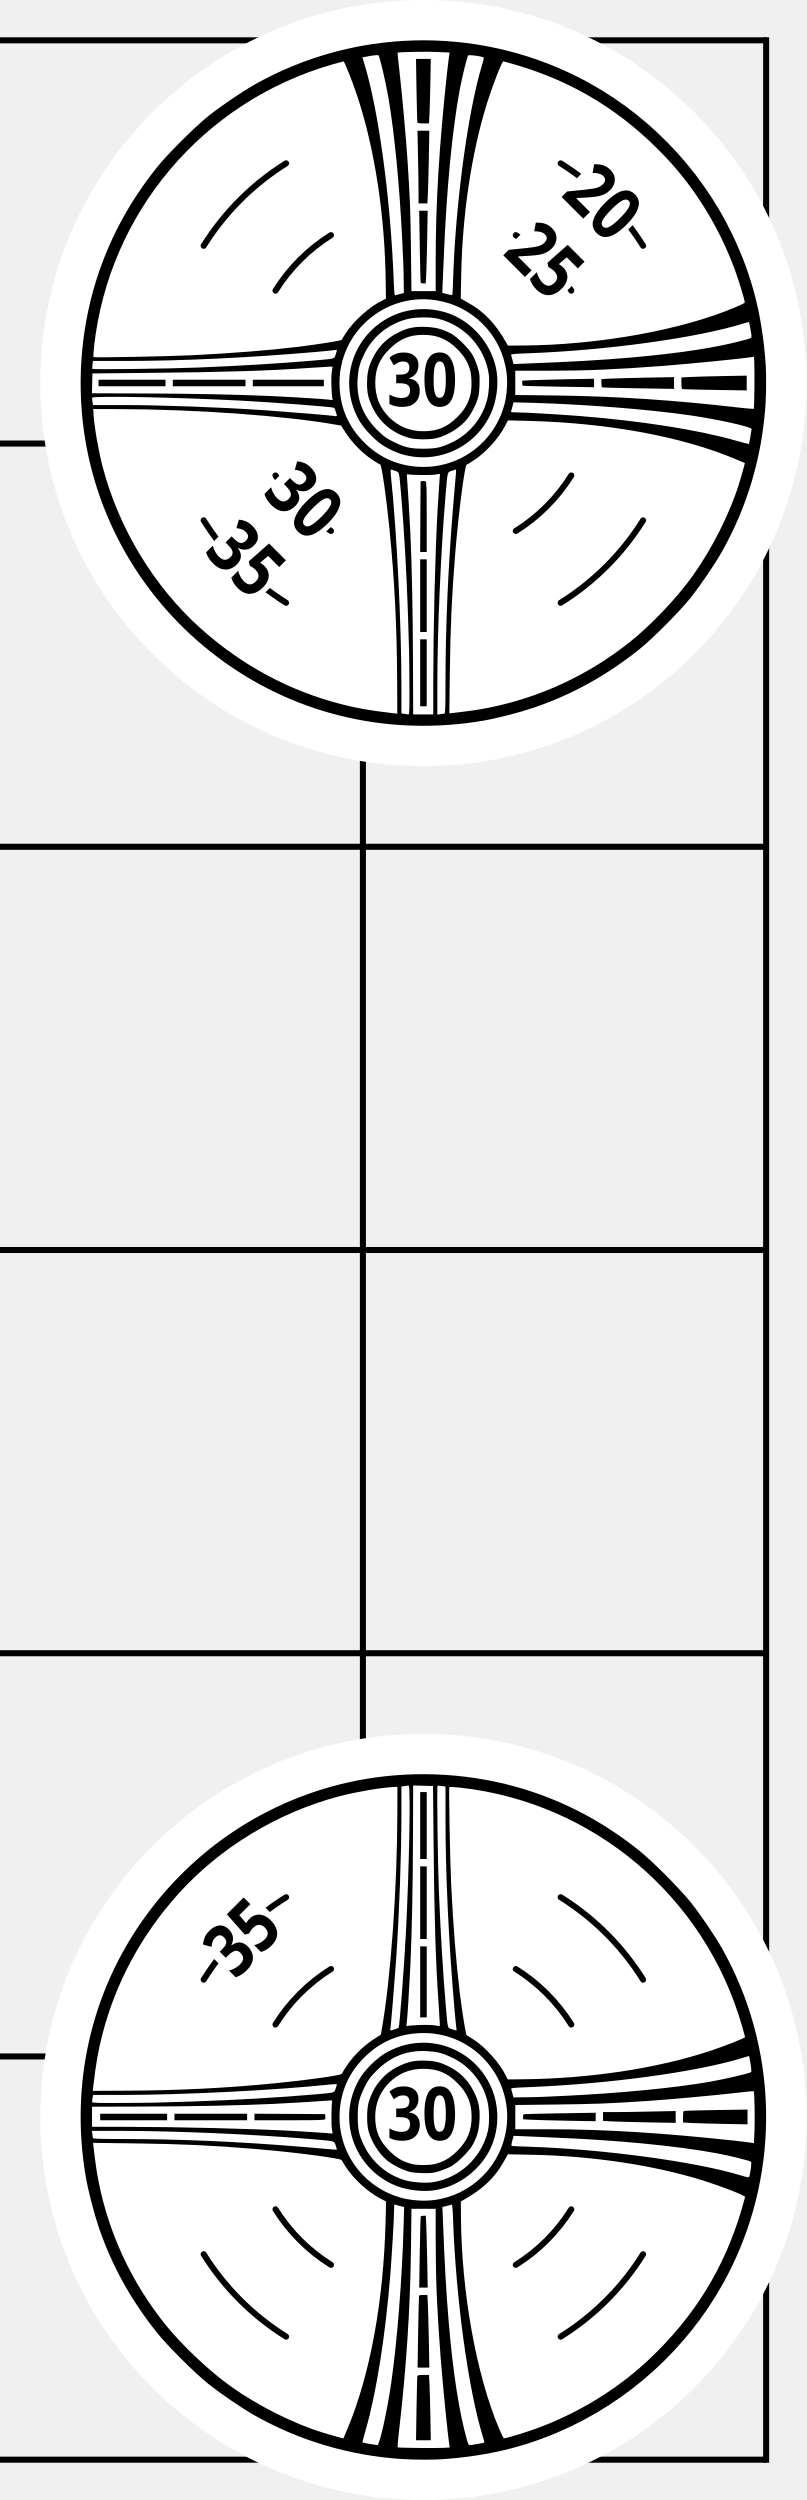
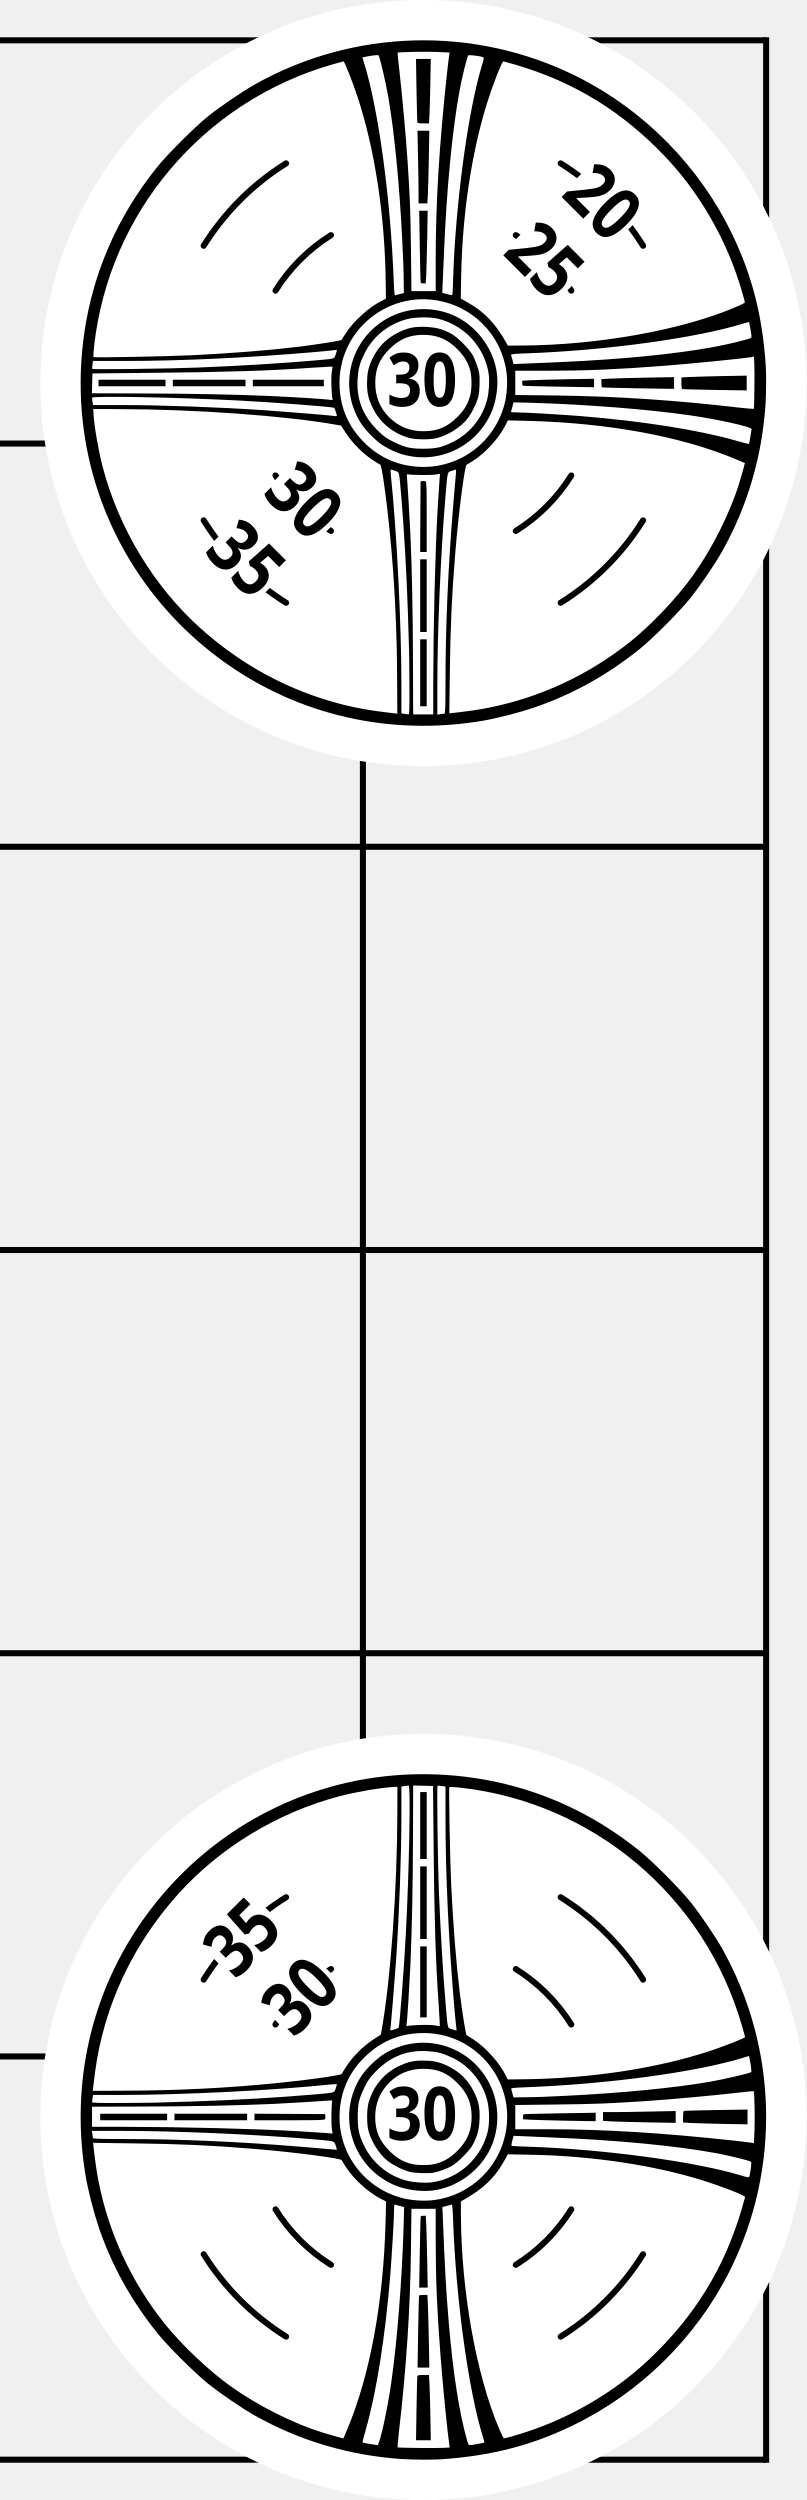
<svg xmlns="http://www.w3.org/2000/svg" xmlns:xlink="http://www.w3.org/1999/xlink" width="200mm" height="620mm" viewBox="0 0 200 620" version="1.1" id="svg8">
  <defs id="defs2" />
  <g id="layer1" transform="translate(0,323)">
    <path style="fill:none;stroke:#000000;stroke-width:1.5;stroke-linecap:butt;stroke-linejoin:miter;stroke-miterlimit:4;stroke-dasharray:none;stroke-opacity:1" d="M 0,287 H 190" id="path3016" />
    <use x="0" y="0" xlink:href="#path3016" id="use3018" transform="translate(0,-100)" width="100%" height="100%" />
    <use x="0" y="0" xlink:href="#path3016" id="use3020" transform="translate(0,-200)" width="100%" height="100%" />
    <use x="0" y="0" xlink:href="#path3016" id="use3022" transform="translate(0,-300)" width="100%" height="100%" />
    <use x="0" y="0" xlink:href="#path3016" id="use3024" transform="translate(0,-400)" width="100%" height="100%" />
    <use x="0" y="0" xlink:href="#path3016" id="use3026" transform="translate(0,-500)" width="100%" height="100%" />
    <use x="0" y="0" xlink:href="#path3016" id="use3028" transform="translate(0,-600)" width="100%" height="100%" />
    <path style="fill:none;stroke:#000000;stroke-width:1.5;stroke-linecap:butt;stroke-linejoin:miter;stroke-miterlimit:4;stroke-dasharray:none;stroke-opacity:1" d="M 190,-313.75 V 287.75" id="path3030" />
    <use x="0" y="0" xlink:href="#path3030" id="use3032" transform="translate(-100)" width="100%" height="100%" />
    <circle style="opacity:1;fill:#ffffff;fill-opacity:1;fill-rule:nonzero;stroke:none;stroke-width:2;stroke-linecap:round;stroke-linejoin:round;stroke-miterlimit:4;stroke-dasharray:none;stroke-dashoffset:0;stroke-opacity:1;paint-order:markers stroke fill" id="path17" cx="105" cy="-228" r="95" />
    <use x="0" y="0" xlink:href="#path17" id="use3040" transform="translate(0,430)" width="100%" height="100%" />
    <path id="path354" style="fill:#000000;stroke:none;stroke-width:0.035" d="m 32.74,-228.825 h -8.3 v 0.81 0.81 h 8.3 8.3 v -0.81 -0.81 z m 19.131,0 h -9.009 v 0.81 0.81 h 9.009 9.009 v -0.81 -0.81 z m 19.637,0 h -8.806 v 0.81 0.81 h 8.806 8.806 v -0.81 -0.81 z m 33.505,64.378 h -0.81 v 8.3 8.3 h 0.81 0.81 v -8.3 -8.3 z m 0,-19.84 h -0.81 v 9.009 9.009 h 0.81 0.81 v -9.009 -9.009 z m 0.526,-19.354 c -0.162,-0.061 -0.506,-0.081 -0.769,-0.041 l -0.466,0.061 -0.061,8.766 -0.04,8.746 h 0.81 0.81 v -8.705 c 0,-7.369 -0.041,-8.725 -0.283,-8.827 z m -0.526,-67.091 h -1.053 l 0.142,8.867 c 0.081,4.859 0.182,8.908 0.243,9.009 0.041,0.081 0.344,0.142 0.668,0.142 h 0.567 l 0.121,-2.065 c 0.061,-1.154 0.162,-5.203 0.243,-9.009 l 0.121,-6.944 z m -0.02,-19.84 h -1.458 l 0.121,5.932 c 0.081,3.239 0.142,7.308 0.142,9.009 v 3.077 h 1.093 1.093 l 0.121,-2.065 c 0.061,-1.154 0.162,-5.203 0.243,-9.009 l 0.121,-6.944 z m 0.02,-17.815 h -1.842 l 0.121,7.754 c 0.081,4.251 0.162,7.855 0.223,7.997 0.041,0.162 0.526,0.243 1.478,0.243 h 1.397 l 0.121,-2.267 c 0.061,-1.255 0.162,-4.859 0.223,-7.997 l 0.101,-5.729 z m 13.827,77.942 c -0.162,-1.053 -0.931,-3.178 -1.539,-4.353 -0.85,-1.62 -3.887,-4.656 -5.507,-5.507 -2.146,-1.113 -3.624,-1.498 -6.175,-1.62 -2.814,-0.121 -4.413,0.202 -6.782,1.356 -2.976,1.458 -5.081,3.583 -6.499,6.58 -0.992,2.065 -1.296,3.543 -1.316,5.972 0,2.49 0.324,3.907 1.417,6.175 1.761,3.685 5.122,6.418 9.232,7.49 1.599,0.405 5.081,0.405 6.681,0 2.794,-0.729 5.81,-2.632 7.49,-4.717 1.154,-1.437 2.409,-3.988 2.814,-5.709 0.283,-1.215 0.385,-4.413 0.182,-5.668 z m -2.186,5.365 c -0.567,2.207 -1.458,3.725 -3.219,5.486 -2.51,2.51 -4.94,3.543 -8.422,3.543 -3.34,0 -6.175,-1.154 -8.503,-3.462 -2.328,-2.348 -3.442,-5.081 -3.442,-8.523 0,-3.502 0.992,-5.871 3.523,-8.402 2.47,-2.47 4.98,-3.523 8.381,-3.523 3.421,0 5.992,1.073 8.442,3.543 1.721,1.721 2.652,3.28 3.219,5.385 0.385,1.458 0.405,4.454 0.02,5.952 z m 6.559,-5.446 c -0.749,-5.547 -4.373,-10.79 -9.373,-13.584 -5.041,-2.814 -11.56,-2.976 -16.823,-0.425 -9.798,4.778 -13.361,16.702 -7.774,26.075 1.113,1.883 3.725,4.596 5.628,5.851 9.454,6.195 22.087,2.531 26.865,-7.814 1.316,-2.834 1.923,-6.944 1.478,-10.102 z m -2.409,6.66 c -1.154,4.535 -4.393,8.503 -8.604,10.527 -2.733,1.336 -3.988,1.599 -7.187,1.62 -3.3,0 -4.494,-0.283 -7.491,-1.741 -1.822,-0.911 -2.348,-1.296 -3.968,-2.895 -3.543,-3.543 -5.142,-7.592 -4.879,-12.471 0.142,-2.612 0.506,-4.008 1.66,-6.377 2.045,-4.251 5.891,-7.389 10.527,-8.624 2.146,-0.567 5.851,-0.628 7.895,-0.101 6.499,1.66 11.418,7.025 12.43,13.584 0.263,1.68 0.101,4.616 -0.385,6.478 z m 19.698,-5.081 c -3.765,0.081 -7.774,0.182 -8.908,0.243 l -2.085,0.121 v 0.567 c 0,0.324 0.061,0.628 0.162,0.668 0.081,0.061 4.089,0.162 8.908,0.243 l 8.746,0.142 v -1.053 -1.053 z m 19.941,-0.405 c -3.705,0.081 -7.774,0.182 -9.009,0.243 l -2.288,0.121 v 0.972 c 0,0.547 0.061,1.032 0.162,1.073 0.081,0.061 4.13,0.162 9.009,0.243 l 8.847,0.142 v -1.458 -1.458 z m 18.929,-0.385 c -3.219,0.061 -6.863,0.162 -8.098,0.223 l -2.288,0.121 v 1.397 c 0,0.951 0.081,1.437 0.263,1.498 0.121,0.041 3.765,0.121 8.098,0.202 l 7.835,0.121 v -1.842 -1.822 z m 10.527,-2.733 c -0.83,-12.228 -3.381,-22.148 -8.24,-32.29 -8.118,-16.924 -21.844,-30.893 -38.566,-39.254 -25.306,-12.673 -55.45,-11.904 -80.088,2.065 -2.895,1.64 -8.442,5.405 -11.236,7.652 -3.462,2.774 -10.244,9.535 -12.876,12.835 -6.478,8.138 -11.114,16.52 -14.353,25.933 -4.272,12.471 -5.567,26.176 -3.725,39.436 3.219,23.038 15.811,43.728 34.902,57.353 18.443,13.179 41.097,18.321 63.872,14.515 3.583,-0.607 9.191,-2.045 12.936,-3.32 9.414,-3.239 17.795,-7.875 25.933,-14.353 3.32,-2.632 10.082,-9.434 12.835,-12.876 2.247,-2.814 6.053,-8.381 7.652,-11.236 6.337,-11.195 10.001,-23.524 10.892,-36.541 0.182,-2.713 0.223,-7.774 0.061,-9.92 z m -2.956,10.871 c -0.061,0.041 -1.721,-0.101 -3.725,-0.324 -15.791,-1.842 -30.65,-2.814 -45.409,-2.996 l -10.021,-0.121 v -2.996 -3.016 h 7.693 c 9.819,0 17.41,-0.324 29.051,-1.215 6.802,-0.526 19.03,-1.741 21.702,-2.146 l 0.749,-0.121 0.081,1.498 c 0.121,1.862 0,11.296 -0.121,11.438 z m -1.599,-17.269 c -6.903,1.964 -16.52,3.482 -29.314,4.575 -7.976,0.668 -13.665,0.992 -26.642,1.498 l -2.045,0.081 -0.263,-1.053 c -0.142,-0.567 -0.304,-1.134 -0.344,-1.255 -0.061,-0.142 1.134,-0.263 3.786,-0.344 19.577,-0.688 42.331,-3.806 53.851,-7.41 0.709,-0.223 1.336,-0.385 1.377,-0.344 0.081,0.101 0.607,2.935 0.628,3.502 0.02,0.364 -0.162,0.486 -1.032,0.749 z m 0.749,24.192 c -0.162,0.931 -0.324,1.741 -0.364,1.782 -0.041,0.041 -1.478,-0.344 -3.219,-0.83 -9.151,-2.632 -23.261,-4.859 -38.627,-6.094 -5,-0.385 -13.807,-0.911 -15.771,-0.911 -1.275,0 -1.458,-0.041 -1.356,-0.324 0.081,-0.182 0.223,-0.749 0.364,-1.255 l 0.223,-0.911 4.676,0.121 c 13.179,0.385 28.747,1.599 39.092,3.097 6.762,0.972 15.285,2.854 15.285,3.401 0,0.121 -0.142,0.992 -0.304,1.923 z m -3.765,-32.108 c -13.321,5.648 -33.869,9.353 -52.717,9.474 l -3.644,0.02 -0.385,-0.668 c -2.753,-4.879 -5.466,-7.713 -9.576,-10.021 l -1.741,-0.972 0.121,-6.094 c 0.304,-14.981 2.571,-30.023 6.337,-42.19 1.458,-4.656 3.745,-10.547 4.13,-10.547 0.081,0 1.356,0.364 2.854,0.79 14.779,4.332 26.784,11.742 37.493,23.099 7.814,8.26 14.212,19.07 17.835,30.083 0.952,2.895 1.721,5.588 1.66,5.851 -0.041,0.121 -1.093,0.648 -2.369,1.174 z m 1.012,43.566 c -2.227,7.308 -6.721,16.277 -11.519,22.978 -3.846,5.405 -10.264,12.167 -15.386,16.277 -10.426,8.341 -22.411,13.928 -35.327,16.499 -2.551,0.506 -4.838,0.83 -9.09,1.316 l -0.587,0.061 0.121,-9.839 c 0.162,-12.268 0.486,-19.354 1.377,-30.185 0.79,-9.738 2.348,-21.662 2.814,-21.662 0.081,0 0.85,-0.445 1.68,-1.012 3.037,-1.964 6.235,-5.486 7.835,-8.584 l 0.709,-1.377 4.919,0.121 c 20.022,0.506 38.262,3.887 51.603,9.515 l 2.247,0.952 -0.385,1.458 c -0.223,0.81 -0.668,2.369 -1.012,3.482 z m -57.98,-20.569 c -2.126,10.122 -11.155,17.086 -21.439,16.56 -5.385,-0.283 -10.062,-2.389 -13.807,-6.256 -3.685,-3.765 -5.628,-8.199 -5.891,-13.442 -0.749,-14.293 12.795,-25.022 26.581,-21.014 9.151,2.632 15.386,11.296 14.941,20.771 -0.041,1.073 -0.223,2.591 -0.385,3.381 z m -5.871,-82.902 c -3.421,11.276 -6.519,34.173 -7.106,52.656 -0.061,2.126 -0.142,3.948 -0.182,4.089 -0.061,0.162 -0.405,0.142 -1.296,-0.101 l -1.215,-0.324 0.081,-2.146 c 0.061,-1.174 0.202,-4.494 0.324,-7.389 0.628,-15.851 2.045,-30.711 3.907,-40.793 0.607,-3.239 1.842,-8.28 2.126,-8.563 0.162,-0.162 2.409,0.081 3.523,0.385 0.445,0.142 0.445,0.223 -0.162,2.186 z m -7.086,108.936 c -1.255,15.123 -1.923,30.266 -1.923,43.89 0,6.134 -0.061,7.835 -0.243,7.835 -0.142,0 -0.607,0.061 -1.012,0.121 l -0.769,0.142 v -7.065 c 0,-13.645 0.85,-33.12 2.024,-47.15 0.547,-6.316 0.425,-5.871 1.559,-6.256 0.526,-0.182 0.992,-0.324 1.032,-0.324 0.061,0 0.041,0.668 -0.041,1.478 -0.081,0.79 -0.364,4.11 -0.628,7.329 z m -1.518,-107.397 c -1.964,18.159 -2.834,32.452 -2.834,46.563 v 7.794 h -3.016 -2.996 l -0.121,-10.223 c -0.121,-9.94 -0.223,-12.45 -0.85,-22.168 -0.385,-5.83 -1.377,-16.661 -2.024,-22.35 -0.283,-2.389 -0.486,-4.373 -0.445,-4.393 0.182,-0.182 7.369,-0.324 9.92,-0.182 l 2.996,0.142 -0.101,0.547 c -0.061,0.283 -0.283,2.207 -0.526,4.272 z m -2.328,108.005 c -0.628,10.527 -1.093,29.314 -1.113,44.295 v 7.025 h -2.49 -2.49 l -0.041,-12.795 c -0.041,-12.693 -0.263,-23.443 -0.648,-32.047 -0.182,-3.907 -0.749,-13.24 -0.871,-14.374 -0.02,-0.263 0.061,-0.385 0.263,-0.324 0.81,0.182 5.709,0.243 6.762,0.061 l 1.194,-0.182 -0.142,1.741 c -0.061,0.952 -0.263,3.927 -0.425,6.6 z m -7.227,51.32 c -0.142,0 -0.607,-0.061 -1.012,-0.121 l -0.769,-0.142 v -6.903 c 0,-15.224 -1.154,-38.303 -2.612,-52.089 -0.081,-0.81 -0.081,-1.478 -0.02,-1.478 0.081,0 0.547,0.142 1.053,0.324 1.093,0.364 0.992,0 1.478,5.547 0.749,8.665 1.377,19.556 1.721,29.861 0.304,8.928 0.324,9.576 0.364,17.775 0.041,5.668 -0.02,7.227 -0.202,7.227 z m -2.065,-104.28 c -0.486,0.121 -1.012,0.263 -1.174,0.324 -0.263,0.101 -0.324,-0.425 -0.445,-3.482 -0.769,-20.427 -3.745,-42.352 -7.288,-53.932 l -0.486,-1.579 0.526,-0.101 c 1.943,-0.385 3.34,-0.547 3.482,-0.405 0.304,0.304 1.782,6.701 2.429,10.406 1.518,8.827 2.794,22.046 3.442,35.428 0.121,2.51 0.243,5.061 0.263,5.668 0.041,0.607 0.081,2.531 0.101,4.272 l 0.041,3.178 z m -1.782,103.976 c -5.628,-0.648 -8.887,-1.215 -12.815,-2.227 -12.957,-3.32 -24.739,-9.677 -34.962,-18.848 -11.519,-10.345 -20.204,-24.678 -24.233,-39.963 -1.073,-4.11 -2.126,-10.163 -2.288,-13.321 l -0.061,-1.073 6.276,0.02 c 18.787,0.02 41.582,1.66 53.911,3.867 l 1.275,0.223 1.275,1.964 c 1.62,2.45 4.13,4.96 6.478,6.519 0.992,0.648 1.883,1.194 1.964,1.194 0.344,0 1.539,8.3 2.288,15.993 1.255,12.531 1.862,24.597 1.903,38.121 l 0.04,7.652 z m -2.693,-102.336 c -3.118,1.518 -6.984,4.96 -8.968,7.997 -0.567,0.891 -1.073,1.68 -1.093,1.761 -0.081,0.182 -5.648,1.073 -10.487,1.68 -7.47,0.911 -16.783,1.64 -26.622,2.126 -6.215,0.304 -24.253,0.628 -24.415,0.466 -0.081,-0.101 -0.02,-1.336 0.142,-2.794 3.705,-32.999 26.986,-60.531 58.993,-69.763 1.498,-0.425 2.794,-0.79 2.854,-0.79 0.243,0 2.227,5.041 3.442,8.705 4.332,13.098 6.863,29.78 7.025,46.401 l 0.041,3.765 z M 83.23,-235.04 c -0.364,1.093 0.041,0.972 -5.446,1.458 -7.997,0.688 -17.775,1.296 -28.849,1.741 -7.207,0.283 -25.933,0.526 -26.055,0.324 -0.041,-0.081 -0.02,-0.547 0.061,-1.053 l 0.121,-0.911 h 7.733 c 14.171,0 30.812,-0.79 47.494,-2.227 2.612,-0.243 4.879,-0.466 5.021,-0.506 0.324,-0.121 0.304,0.041 -0.081,1.174 z m -0.121,15.224 c -0.587,-0.121 -11.216,-1.012 -17.066,-1.417 -11.56,-0.79 -25.954,-1.316 -36.258,-1.316 h -6.701 l -0.142,-0.749 c -0.061,-0.425 -0.121,-0.891 -0.121,-1.053 0,-0.526 20.953,-0.121 36.541,0.688 8.604,0.445 23.302,1.579 23.524,1.802 0.101,0.101 0.648,1.64 0.648,1.903 0.02,0.162 -0.142,0.223 -0.425,0.142 z m -0.911,-7.288 c 0.061,1.458 0.162,2.794 0.243,2.996 0.142,0.324 0.081,0.364 -0.526,0.263 -0.931,-0.162 -8.948,-0.668 -14.556,-0.931 -8.725,-0.385 -19.415,-0.607 -31.946,-0.648 l -12.612,-0.041 0.061,-2.47 0.061,-2.45 13.969,-0.142 c 18.342,-0.162 30.205,-0.526 40.165,-1.255 2.267,-0.142 4.413,-0.283 4.778,-0.283 h 0.648 l -0.182,1.174 c -0.121,0.628 -0.162,2.348 -0.101,3.786 z" />
    <path style="opacity:1;fill:none;fill-opacity:1;fill-rule:nonzero;stroke:#000000;stroke-width:1.5;stroke-linecap:round;stroke-linejoin:round;stroke-miterlimit:4;stroke-dasharray:none;stroke-dashoffset:0;stroke-opacity:1;paint-order:markers stroke fill" id="path972" d="m -205.081,-141.678 a 43.25,43.25 0 0 1 13.759,13.759" transform="rotate(90)" />
    <path id="circle974" style="opacity:1;fill:none;fill-opacity:1;fill-rule:nonzero;stroke:#000000;stroke-width:1.5;stroke-linecap:round;stroke-linejoin:round;stroke-miterlimit:4;stroke-dasharray:none;stroke-dashoffset:0;stroke-opacity:1;paint-order:markers stroke fill" d="m -193.952,-159.487 a 64.25,64.25 0 0 1 20.44,20.44" transform="rotate(90)" />
    <path d="m -264.678,-127.919 a 43.25,43.25 0 0 1 13.759,-13.759" id="path1019" style="opacity:1;fill:none;fill-opacity:1;fill-rule:nonzero;stroke:#000000;stroke-width:1.5;stroke-linecap:round;stroke-linejoin:round;stroke-miterlimit:4;stroke-dasharray:none;stroke-dashoffset:0;stroke-opacity:1;paint-order:markers stroke fill" transform="rotate(90)" />
    <path d="m -282.487,-139.047 a 64.25,64.25 0 0 1 20.44,-20.44" style="opacity:1;fill:none;fill-opacity:1;fill-rule:nonzero;stroke:#000000;stroke-width:1.5;stroke-linecap:round;stroke-linejoin:round;stroke-miterlimit:4;stroke-dasharray:none;stroke-dashoffset:0;stroke-opacity:1;paint-order:markers stroke fill" id="path1021" transform="rotate(90)" />
    <path style="opacity:1;fill:none;fill-opacity:1;fill-rule:nonzero;stroke:#000000;stroke-width:1.5;stroke-linecap:round;stroke-linejoin:round;stroke-miterlimit:4;stroke-dasharray:none;stroke-dashoffset:0;stroke-opacity:1;paint-order:markers stroke fill" id="path1023" d="M -250.919,-68.322 A 43.25,43.25 0 0 1 -264.678,-82.081" transform="rotate(90)" />
    <path id="path1025" style="opacity:1;fill:none;fill-opacity:1;fill-rule:nonzero;stroke:#000000;stroke-width:1.5;stroke-linecap:round;stroke-linejoin:round;stroke-miterlimit:4;stroke-dasharray:none;stroke-dashoffset:0;stroke-opacity:1;paint-order:markers stroke fill" d="m -262.047,-50.513 a 64.25,64.25 0 0 1 -20.44,-20.44" transform="rotate(90)" />
    <path d="m -191.322,-82.081 a 43.25,43.25 0 0 1 -13.759,13.759" id="path1027" style="opacity:1;fill:none;fill-opacity:1;fill-rule:nonzero;stroke:#000000;stroke-width:1.5;stroke-linecap:round;stroke-linejoin:round;stroke-miterlimit:4;stroke-dasharray:none;stroke-dashoffset:0;stroke-opacity:1;paint-order:markers stroke fill" transform="rotate(90)" />
    <path d="m -173.513,-70.953 a 64.25,64.25 0 0 1 -20.44,20.44" style="opacity:1;fill:none;fill-opacity:1;fill-rule:nonzero;stroke:#000000;stroke-width:1.5;stroke-linecap:round;stroke-linejoin:round;stroke-miterlimit:4;stroke-dasharray:none;stroke-dashoffset:0;stroke-opacity:1;paint-order:markers stroke fill" id="path1029" transform="rotate(90)" />
    <text xml:space="preserve" style="font-style:normal;font-variant:normal;font-weight:bold;font-stretch:normal;font-size:16.729px;line-height:1000;font-family:'Tlwg Typewriter';-inkscape-font-specification:'Tlwg Typewriter Bold';letter-spacing:0px;word-spacing:0px;fill:#000000;fill-opacity:1;stroke:none;stroke-width:0.265" x="105.449" y="-202.347" id="text1083" transform="scale(0.9103435,1.098486)">
      <tspan id="tspan1081" x="105.449" y="-202.347" style="font-style:normal;font-variant:normal;font-weight:bold;font-stretch:normal;font-family:'Tlwg Typewriter';-inkscape-font-specification:'Tlwg Typewriter Bold';letter-spacing:0px;stroke-width:0.265">30</tspan>
    </text>
    <g id="g1148" transform="rotate(45,164.181,-299.6527)">
      <rect y="-171" x="164" height="12" width="18" id="rect1139" style="opacity:1;fill:#ffffff;fill-opacity:1;fill-rule:nonzero;stroke:none;stroke-width:1.5;stroke-linecap:round;stroke-linejoin:round;stroke-miterlimit:4;stroke-dasharray:none;stroke-dashoffset:0;stroke-opacity:1;paint-order:markers stroke fill" />
      <text xml:space="preserve" style="font-style:normal;font-variant:normal;font-weight:bold;font-stretch:normal;font-size:16.729px;line-height:1000;font-family:'Tlwg Typewriter';-inkscape-font-specification:'Tlwg Typewriter Bold';letter-spacing:0px;word-spacing:0px;fill:#000000;fill-opacity:1;stroke:none;stroke-width:0.265" x="180.146" y="-144.996" id="text1143" transform="scale(0.9103436,1.098486)">
        <tspan id="tspan1141" x="180.146" y="-144.996" style="font-style:normal;font-variant:normal;font-weight:bold;font-stretch:normal;font-family:'Tlwg Typewriter';-inkscape-font-specification:'Tlwg Typewriter Bold';letter-spacing:0px;stroke-width:0.265">30</tspan>
      </text>
    </g>
    <g transform="rotate(45,139.4815,-309.8836)" id="g1156">
      <rect style="opacity:1;fill:#ffffff;fill-opacity:1;fill-rule:nonzero;stroke:none;stroke-width:1.5;stroke-linecap:round;stroke-linejoin:round;stroke-miterlimit:4;stroke-dasharray:none;stroke-dashoffset:0;stroke-opacity:1;paint-order:markers stroke fill" id="rect1150" width="18" height="12" x="164" y="-171" />
      <text transform="scale(0.9103436,1.098486)" id="text1154" y="-144.996" x="180.146" style="font-style:normal;font-variant:normal;font-weight:bold;font-stretch:normal;font-size:16.729px;line-height:1000;font-family:'Tlwg Typewriter';-inkscape-font-specification:'Tlwg Typewriter Bold';letter-spacing:0px;word-spacing:0px;fill:#000000;fill-opacity:1;stroke:none;stroke-width:0.265" xml:space="preserve">
        <tspan style="font-style:normal;font-variant:normal;font-weight:bold;font-stretch:normal;font-family:'Tlwg Typewriter';-inkscape-font-specification:'Tlwg Typewriter Bold';letter-spacing:0px;stroke-width:0.265" y="-144.996" x="180.146" id="tspan1152">35</tspan>
      </text>
    </g>
    <g id="g1164" transform="rotate(45,265.9139,-257.5136)">
      <rect y="-171" x="164" height="12" width="18" id="rect1158" style="opacity:1;fill:#ffffff;fill-opacity:1;fill-rule:nonzero;stroke:none;stroke-width:1.5;stroke-linecap:round;stroke-linejoin:round;stroke-miterlimit:4;stroke-dasharray:none;stroke-dashoffset:0;stroke-opacity:1;paint-order:markers stroke fill" />
      <text xml:space="preserve" style="font-style:normal;font-variant:normal;font-weight:bold;font-stretch:normal;font-size:16.729px;line-height:1000;font-family:'Tlwg Typewriter';-inkscape-font-specification:'Tlwg Typewriter Bold';letter-spacing:0px;word-spacing:0px;fill:#000000;fill-opacity:1;stroke:none;stroke-width:0.265" x="180.146" y="-144.996" id="text1162" transform="scale(0.9103436,1.098486)">
        <tspan id="tspan1160" x="180.146" y="-144.996" style="font-style:normal;font-variant:normal;font-weight:bold;font-stretch:normal;font-family:'Tlwg Typewriter';-inkscape-font-specification:'Tlwg Typewriter Bold';letter-spacing:0px;stroke-width:0.265">25</tspan>
      </text>
    </g>
    <g transform="rotate(45,290.6134,-247.2827)" id="g1180">
      <rect style="opacity:1;fill:#ffffff;fill-opacity:1;fill-rule:nonzero;stroke:none;stroke-width:1.5;stroke-linecap:round;stroke-linejoin:round;stroke-miterlimit:4;stroke-dasharray:none;stroke-dashoffset:0;stroke-opacity:1;paint-order:markers stroke fill" id="rect1174" width="18" height="12" x="164" y="-171" />
      <text transform="scale(0.9103436,1.098486)" id="text1178" y="-144.996" x="180.146" style="font-style:normal;font-variant:normal;font-weight:bold;font-stretch:normal;font-size:16.729px;line-height:1000;font-family:'Tlwg Typewriter';-inkscape-font-specification:'Tlwg Typewriter Bold';letter-spacing:0px;word-spacing:0px;fill:#000000;fill-opacity:1;stroke:none;stroke-width:0.265" xml:space="preserve">
        <tspan style="font-style:normal;font-variant:normal;font-weight:bold;font-stretch:normal;font-family:'Tlwg Typewriter';-inkscape-font-specification:'Tlwg Typewriter Bold';letter-spacing:0px;stroke-width:0.265" y="-144.996" x="180.146" id="tspan1176">20</tspan>
      </text>
    </g>
    <use x="0" y="0" xlink:href="#path354" id="use3194" transform="rotate(90,-109.9999,-12.99989)" width="100%" height="100%" />
    <path d="m 127.919,165.322 a 43.25,43.25 0 0 1 13.759,13.759" id="path3286" style="opacity:1;fill:none;fill-opacity:1;fill-rule:nonzero;stroke:#000000;stroke-width:1.5;stroke-linecap:round;stroke-linejoin:round;stroke-miterlimit:4;stroke-dasharray:none;stroke-dashoffset:0;stroke-opacity:1;paint-order:markers stroke fill" />
    <path d="m 139.047,147.513 a 64.25,64.25 0 0 1 20.44,20.44" style="opacity:1;fill:none;fill-opacity:1;fill-rule:nonzero;stroke:#000000;stroke-width:1.5;stroke-linecap:round;stroke-linejoin:round;stroke-miterlimit:4;stroke-dasharray:none;stroke-dashoffset:0;stroke-opacity:1;paint-order:markers stroke fill" id="path3288" />
    <path style="opacity:1;fill:none;fill-opacity:1;fill-rule:nonzero;stroke:#000000;stroke-width:1.5;stroke-linecap:round;stroke-linejoin:round;stroke-miterlimit:4;stroke-dasharray:none;stroke-dashoffset:0;stroke-opacity:1;paint-order:markers stroke fill" id="path3290" d="M 68.322,179.081 A 43.25,43.25 0 0 1 82.081,165.322" />
    <path id="path3292" style="opacity:1;fill:none;fill-opacity:1;fill-rule:nonzero;stroke:#000000;stroke-width:1.5;stroke-linecap:round;stroke-linejoin:round;stroke-miterlimit:4;stroke-dasharray:none;stroke-dashoffset:0;stroke-opacity:1;paint-order:markers stroke fill" d="M 50.513,167.953 A 64.25,64.25 0 0 1 70.953,147.513" />
    <path d="M 82.081,238.678 A 43.25,43.25 0 0 1 68.322,224.919" id="path3294" style="opacity:1;fill:none;fill-opacity:1;fill-rule:nonzero;stroke:#000000;stroke-width:1.5;stroke-linecap:round;stroke-linejoin:round;stroke-miterlimit:4;stroke-dasharray:none;stroke-dashoffset:0;stroke-opacity:1;paint-order:markers stroke fill" />
    <path d="M 70.953,256.487 A 64.25,64.25 0 0 1 50.513,236.048" style="opacity:1;fill:none;fill-opacity:1;fill-rule:nonzero;stroke:#000000;stroke-width:1.5;stroke-linecap:round;stroke-linejoin:round;stroke-miterlimit:4;stroke-dasharray:none;stroke-dashoffset:0;stroke-opacity:1;paint-order:markers stroke fill" id="path3296" />
    <path style="opacity:1;fill:none;fill-opacity:1;fill-rule:nonzero;stroke:#000000;stroke-width:1.5;stroke-linecap:round;stroke-linejoin:round;stroke-miterlimit:4;stroke-dasharray:none;stroke-dashoffset:0;stroke-opacity:1;paint-order:markers stroke fill" id="path3298" d="m 141.678,224.919 a 43.25,43.25 0 0 1 -13.759,13.759" />
    <path id="path3300" style="opacity:1;fill:none;fill-opacity:1;fill-rule:nonzero;stroke:#000000;stroke-width:1.5;stroke-linecap:round;stroke-linejoin:round;stroke-miterlimit:4;stroke-dasharray:none;stroke-dashoffset:0;stroke-opacity:1;paint-order:markers stroke fill" d="M 159.487,236.048 A 64.25,64.25 0 0 1 139.047,256.487" />
    <text transform="scale(0.9103435,1.098486)" id="text3336" y="189.101" x="105.449" style="font-style:normal;font-variant:normal;font-weight:bold;font-stretch:normal;font-size:16.729px;line-height:1000;font-family:'Tlwg Typewriter';-inkscape-font-specification:'Tlwg Typewriter Bold';letter-spacing:0px;word-spacing:0px;fill:#000000;fill-opacity:1;stroke:none;stroke-width:0.265" xml:space="preserve">
      <tspan style="font-style:normal;font-variant:normal;font-weight:bold;font-stretch:normal;font-family:'Tlwg Typewriter';-inkscape-font-specification:'Tlwg Typewriter Bold';letter-spacing:0px;stroke-width:0.265" y="189.101" x="105.449" id="tspan3334">30</tspan>
    </text>
    <g id="g3344" transform="rotate(-45,506.4425,131.8838)">
      <rect y="-171" x="164" height="12" width="18" id="rect3338" style="opacity:1;fill:#ffffff;fill-opacity:1;fill-rule:nonzero;stroke:none;stroke-width:1.5;stroke-linecap:round;stroke-linejoin:round;stroke-miterlimit:4;stroke-dasharray:none;stroke-dashoffset:0;stroke-opacity:1;paint-order:markers stroke fill" />
      <text xml:space="preserve" style="font-style:normal;font-variant:normal;font-weight:bold;font-stretch:normal;font-size:16.729px;line-height:1000;font-family:'Tlwg Typewriter';-inkscape-font-specification:'Tlwg Typewriter Bold';letter-spacing:0px;word-spacing:0px;fill:#000000;fill-opacity:1;stroke:none;stroke-width:0.265" x="180.146" y="-144.996" id="text3342" transform="scale(0.9103436,1.098486)">
        <tspan id="tspan3340" x="180.146" y="-144.996" style="font-style:normal;font-variant:normal;font-weight:bold;font-stretch:normal;font-family:'Tlwg Typewriter';-inkscape-font-specification:'Tlwg Typewriter Bold';letter-spacing:0px;stroke-width:0.265">35</tspan>
      </text>
    </g>
+     <g transform="rotate(-45,531.142,121.6529)" id="g3352">
+       <rect style="opacity:1;fill:#ffffff;fill-opacity:1;fill-rule:nonzero;stroke:none;stroke-width:1.5;stroke-linecap:round;stroke-linejoin:round;stroke-miterlimit:4;stroke-dasharray:none;stroke-dashoffset:0;stroke-opacity:1;paint-order:markers stroke fill" id="rect3346" width="18" height="12" x="164" y="-171" />
+       <text transform="scale(0.9103436,1.098486)" id="text3350" y="-144.996" x="180.146" style="font-style:normal;font-variant:normal;font-weight:bold;font-stretch:normal;font-size:16.729px;line-height:1000;font-family:'Tlwg Typewriter';-inkscape-font-specification:'Tlwg Typewriter Bold';letter-spacing:0px;word-spacing:0px;fill:#000000;fill-opacity:1;stroke:none;stroke-width:0.265" xml:space="preserve">
+         <tspan style="font-style:normal;font-variant:normal;font-weight:bold;font-stretch:normal;font-family:'Tlwg Typewriter';-inkscape-font-specification:'Tlwg Typewriter Bold';letter-spacing:0px;stroke-width:0.265" y="-144.996" x="180.146" id="tspan3348">30</tspan>
+       </text>
+     </g>
  </g>
</svg>
